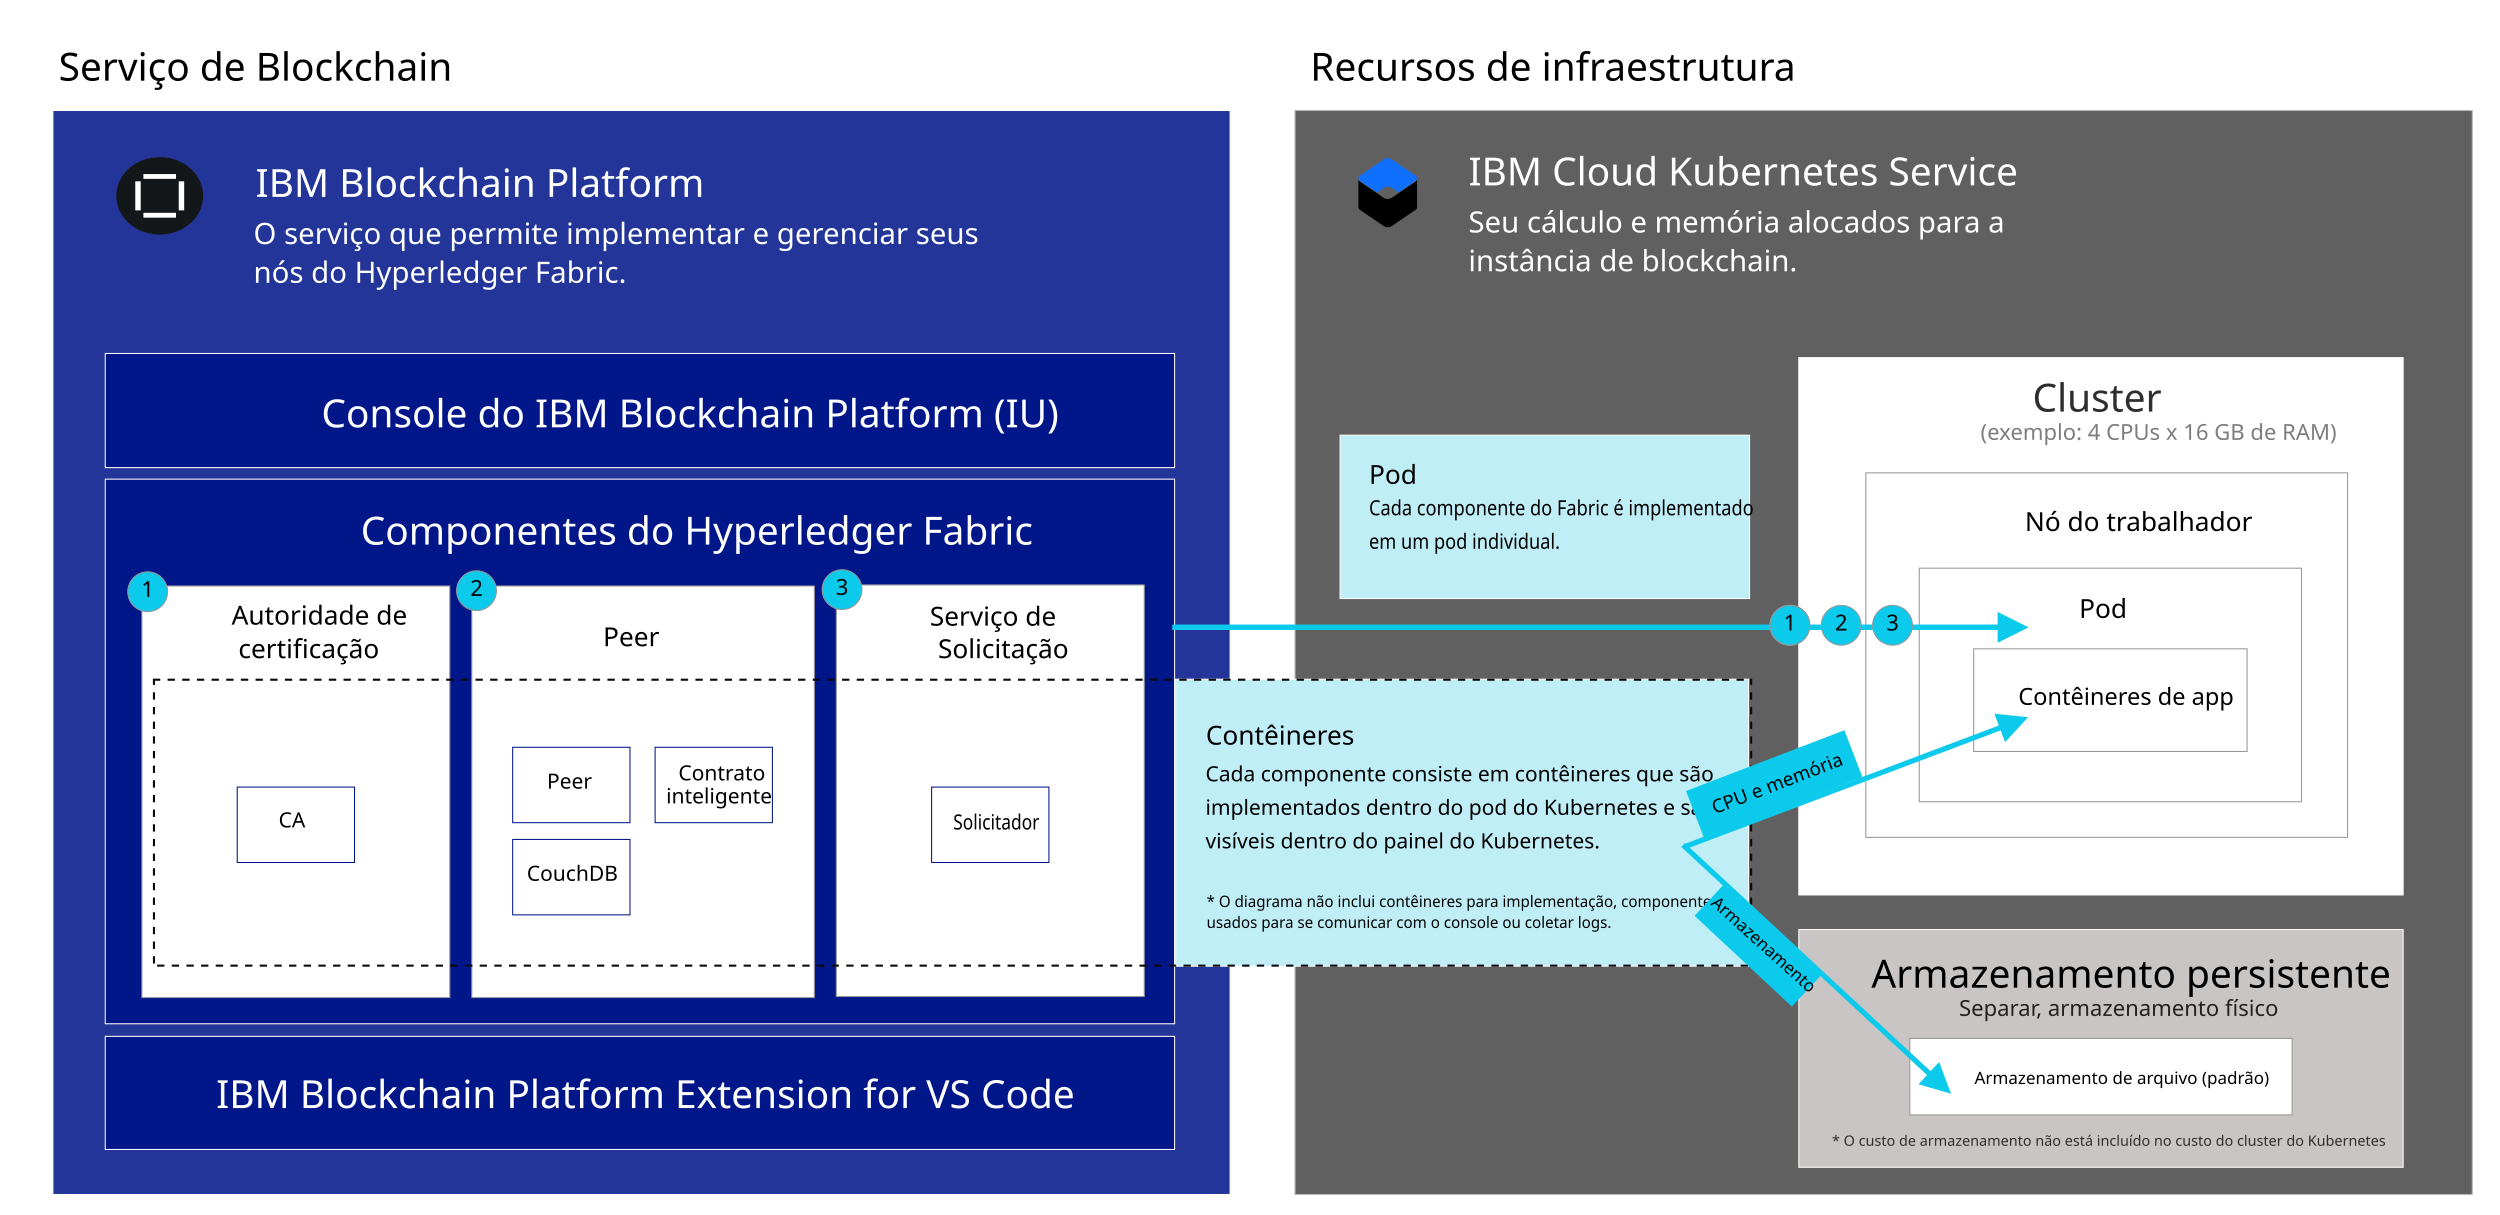
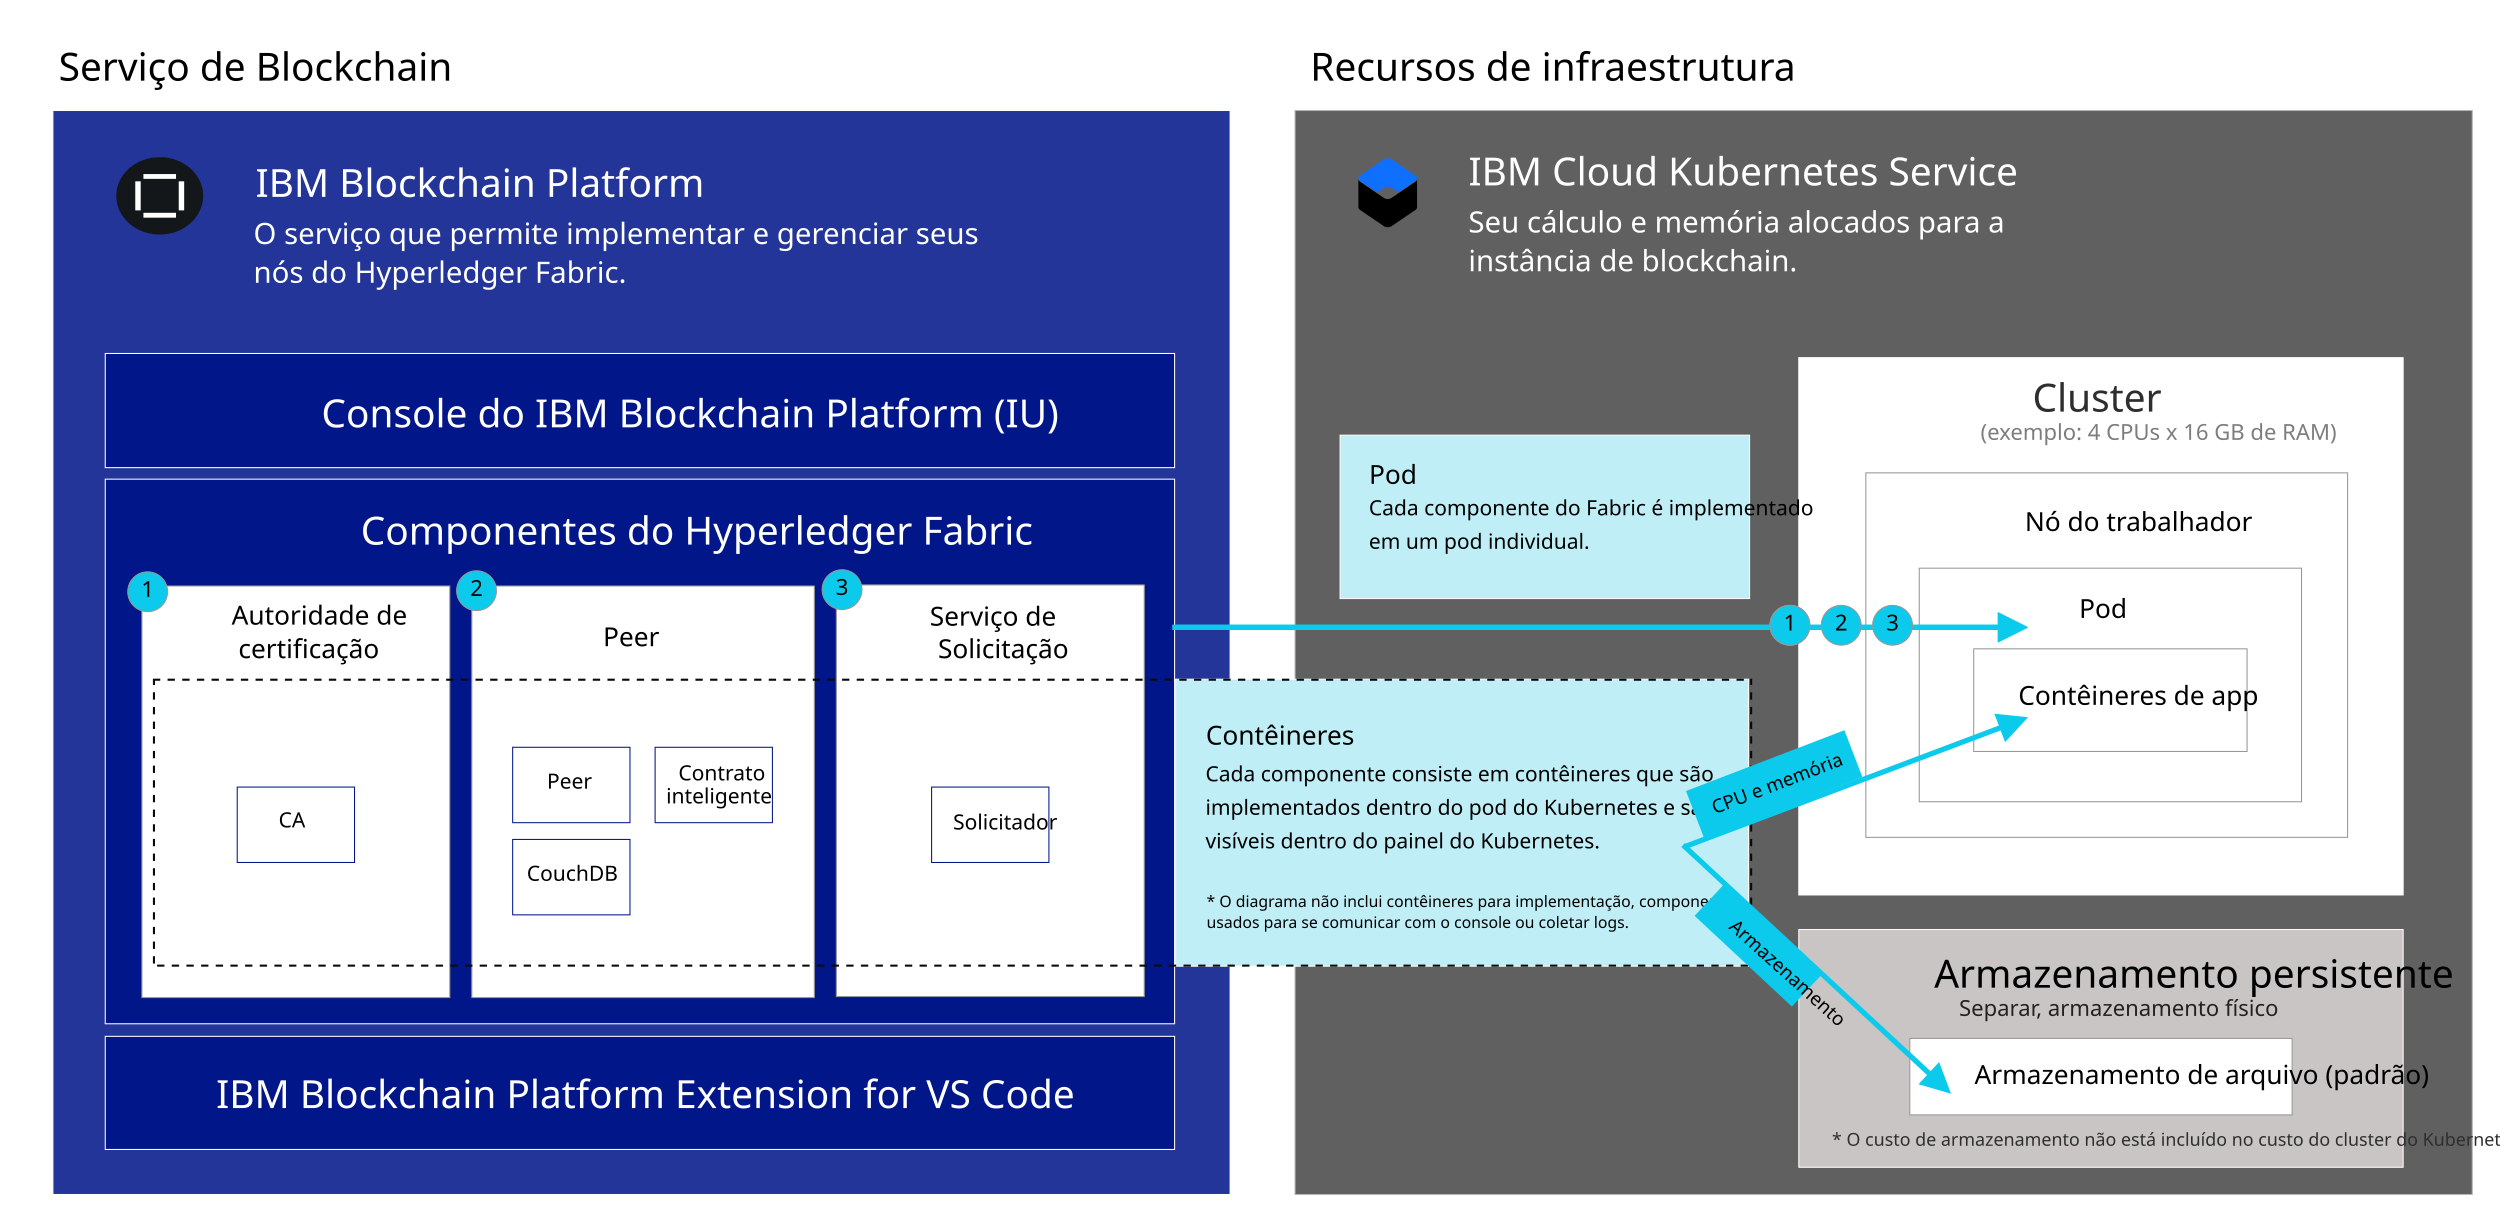
- <svg xmlns="http://www.w3.org/2000/svg" xmlns:xlink="http://www.w3.org/1999/xlink" width="2387px" height="1160px" viewBox="0 0 2387 1160" version="1.1" id="svg2">
-   <defs id="defs8">
+ <svg xmlns="http://www.w3.org/2000/svg" xmlns:xlink="http://www.w3.org/1999/xlink" width="2387px" height="1160px" viewBox="0 0 2387 1160" version="1.1">
+   <defs>
    <rect id="path-1" x="146" y="648" width="1527" height="275" />
    <mask id="mask-2" maskContentUnits="userSpaceOnUse" maskUnits="objectBoundingBox" x="0" y="0" width="1527" height="275" fill="white">
-       <use xlink:href="#path-1" id="use12" />
+       <use xlink:href="#path-1" />
    </mask>
  </defs>
  <g id="IBP_Deployment" stroke="none" stroke-width="1" fill="none" fill-rule="evenodd">
-     <rect fill="#FFFFFF" x="0" y="0" width="2387" height="1160" id="rect15" />
+     <rect fill="#FFFFFF" x="0" y="0" width="2387" height="1160" />
    <g id="Group" opacity="0.867" transform="translate(50, 105)">
      <rect id="Rectangle" stroke="#FFFFFF" fill="#011688" x="0.5" y="0.5" width="1124" height="1035" />
      <text id="IBM-Blockchain-Platf" font-family="IBMPlexSans-SemiBold, IBM Plex Sans" font-size="37.07" font-weight="500" fill="#FFFFFF">
-         <tspan x="193.977" y="83" id="tspan20">IBM Blockchain Platform</tspan>
+         <tspan x="193.977" y="83">IBM Blockchain Platform</tspan>
      </text>
      <text id="The-service-that-all" font-family="IBMPlexSans, IBM Plex Sans" font-size="28.07" font-weight="normal" fill="#FFFFFF">
-         <tspan x="192" y="128" id="tspan23">O serviço que permite implementar e gerenciar seus </tspan>
-         <tspan x="192" y="165" id="tspan25">nós do Hyperledger Fabric.</tspan>
-       </text>
-     </g>
-     <g id="g27" transform="translate(100, 151)">
+         <tspan x="192" y="128">O serviço que permite implementar e gerenciar seus </tspan>
+         <tspan x="192" y="165">nós do Hyperledger Fabric.</tspan>
+       </text>
+     </g>
+     <g id="Group" transform="translate(100, 151)">
      <circle id="Oval" stroke="#979797" fill="#FFFFFF" cx="51" cy="36" r="36" />
-       <rect id="rect30" stroke="#FFFCFC" fill="#011688" x="0.5" y="186.5" width="1021" height="109" />
-     </g>
-     <g id="g32" transform="translate(100, 989)" fill="#011688" stroke="#FFFAFA">
-       <rect id="rect34" x="0.5" y="0.5" width="1021" height="108" />
+       <rect id="Rectangle" stroke="#FFFCFC" fill="#011688" x="0.5" y="186.5" width="1021" height="109" />
+     </g>
+     <g id="Group" transform="translate(100, 989)" fill="#011688" stroke="#FFFAFA">
+       <rect id="Rectangle" x="0.5" y="0.5" width="1021" height="108" />
    </g>
    <g id="Group-3" transform="translate(100, 457)">
-       <g id="g37" fill="#011688" stroke="#FFFBFB">
-         <rect id="rect39" x="0.5" y="0.5" width="1021" height="520" />
-       </g>
-       <g id="g41" transform="translate(35, 102)" fill="#FFFFFF" stroke="#979797">
-         <rect id="rect43" x="0.5" y="0.5" width="294" height="393" />
-       </g>
-       <g id="g45" transform="translate(350, 102)" fill="#FFFFFF" stroke="#979797">
-         <rect id="rect47" x="0.5" y="0.5" width="327" height="393" />
-       </g>
-       <g id="g49" transform="translate(698, 101)" fill="#FFFFFF" stroke="#979797">
-         <rect id="rect51" x="0.5" y="0.5" width="294" height="393" />
+       <g id="Group" fill="#011688" stroke="#FFFBFB">
+         <rect id="Rectangle" x="0.5" y="0.5" width="1021" height="520" />
+       </g>
+       <g id="Group" transform="translate(35, 102)" fill="#FFFFFF" stroke="#979797">
+         <rect id="Rectangle" x="0.5" y="0.5" width="294" height="393" />
+       </g>
+       <g id="Group" transform="translate(350, 102)" fill="#FFFFFF" stroke="#979797">
+         <rect id="Rectangle" x="0.5" y="0.5" width="327" height="393" />
+       </g>
+       <g id="Group" transform="translate(698, 101)" fill="#FFFFFF" stroke="#979797">
+         <rect id="Rectangle" x="0.5" y="0.5" width="294" height="393" />
      </g>
      <text id="Hyperledger-Fabric-C" font-family="IBMPlexSans-SemiBold, IBM Plex Sans" font-size="37.07" font-weight="500" fill="#FFFFFF">
-         <tspan x="244.42" y="63" id="tspan54">Componentes do Hyperledger Fabric</tspan>
+         <tspan x="244.42" y="63">Componentes do Hyperledger Fabric</tspan>
      </text>
      <text id="Certificate-Authorit" font-family="IBMPlexSans-SemiBold, IBM Plex Sans" font-size="25.07" font-weight="500" line-spacing="32" fill="#000000">
-         <tspan x="121.147" y="139.395" id="tspan57">Autoridade de </tspan>
-         <tspan x="127.602" y="171.395" id="tspan59">certificação</tspan>
+         <tspan x="121.147" y="139.395">Autoridade de </tspan>
+         <tspan x="127.602" y="171.395">certificação</tspan>
      </text>
      <text id="CA" font-family="IBMPlexSans-SemiBold, IBM Plex Sans" font-size="20.07" font-weight="500" line-spacing="32" fill="#000000">
-         <tspan x="166" y="333" id="tspan62">CA</tspan>
+         <tspan x="166" y="333">CA</tspan>
      </text>
      <g id="Group-2" transform="translate(389, 256)">
-         <g id="g65" fill="#FFFFFF" stroke="#011688">
-           <rect id="rect67" x="0.5" y="0.5" width="112" height="72" />
+         <g id="Group" fill="#FFFFFF" stroke="#011688">
+           <rect id="Rectangle" x="0.5" y="0.5" width="112" height="72" />
        </g>
        <text id="Peer" font-family="IBMPlexSans-SemiBold, IBM Plex Sans" font-size="20.07" font-weight="500" line-spacing="32" fill="#000000">
-           <tspan x="33.235" y="40" id="tspan70">Peer</tspan>
-         </text>
-       </g>
-       <rect id="rect72" stroke="#011688" x="126.5" y="294.5" width="112" height="72" />
-       <rect id="rect74" stroke="#011688" x="789.5" y="294.5" width="112" height="72" />
-       <text id="Orderer" font-size="20.07" font-weight="500" line-spacing="32" x="155.64" transform="scale(0.9086167,1.100574)" style="font-weight:500;font-size:18.236px;font-family:IBMPlexSans-SemiBold, 'IBM Plex Sans';fill:#000000">
-         <tspan x="891.619" y="304.387" id="tspan77">Solicitador</tspan>
-       </text>
-       <g id="g79" transform="translate(525, 256)" fill="#FFFFFF" stroke="#011688">
-         <rect id="rect81" x="0.5" y="0.5" width="112" height="72" />
+           <tspan x="33.235" y="40">Peer</tspan>
+         </text>
+       </g>
+       <rect id="Rectangle" stroke="#011688" x="126.5" y="294.5" width="112" height="72" />
+       <rect id="Rectangle" stroke="#011688" x="789.5" y="294.5" width="112" height="72" />
+       <text id="Orderer" font-family="IBMPlexSans-SemiBold, IBM Plex Sans" font-size="20.07" font-weight="500" line-spacing="32" fill="#000000">
+         <tspan x="810" y="335">Solicitador</tspan>
+       </text>
+       <g id="Group" transform="translate(525, 256)" fill="#FFFFFF" stroke="#011688">
+         <rect id="Rectangle" x="0.5" y="0.5" width="112" height="72" />
      </g>
      <text id="Smart-Contract" font-family="IBMPlexSans-SemiBold, IBM Plex Sans" font-size="20.07" font-weight="500" line-spacing="22" fill="#000000">
-         <tspan x="547.73" y="288.1" id="tspan84">Contrato </tspan>
-         <tspan x="536.03" y="310.1" id="tspan86">inteligente</tspan>
-       </text>
-       <g id="g88" transform="translate(389, 344)" fill="#FFFFFF" stroke="#011688">
-         <rect id="rect90" x="0.5" y="0.5" width="112" height="72" />
+         <tspan x="547.73" y="288.1">Contrato </tspan>
+         <tspan x="536.03" y="310.1">inteligente</tspan>
+       </text>
+       <g id="Group" transform="translate(389, 344)" fill="#FFFFFF" stroke="#011688">
+         <rect id="Rectangle" x="0.5" y="0.5" width="112" height="72" />
      </g>
      <text id="CouchDB" font-family="IBMPlexSans-SemiBold, IBM Plex Sans" font-size="20.07" font-weight="500" line-spacing="32" fill="#000000">
-         <tspan x="403" y="384" id="tspan93">CouchDB</tspan>
-       </text>
-       <text id="text95" font-family="IBMPlexSans-SemiBold, IBM Plex Sans" font-size="25.07" font-weight="500" fill="#000000">
-         <tspan x="475.8" y="160" id="tspan97">Peer</tspan>
+         <tspan x="403" y="384">CouchDB</tspan>
+       </text>
+       <text id="Peer" font-family="IBMPlexSans-SemiBold, IBM Plex Sans" font-size="25.07" font-weight="500" fill="#000000">
+         <tspan x="475.8" y="160">Peer</tspan>
      </text>
      <text id="Ordering-Service" font-family="IBMPlexSans-SemiBold, IBM Plex Sans" font-size="25.07" font-weight="500" line-spacing="31" fill="#000000">
-         <tspan x="787.762" y="140.395" id="tspan100">Serviço de </tspan>
-         <tspan x="795.584" y="171.395" id="tspan102">Solicitação</tspan>
-       </text>
-     </g>
-     <g id="g104" transform="translate(1236, 105)">
-       <rect id="rect106" stroke="#979797" fill="#1E1E1F" opacity="0.704" x="0.5" y="0.5" width="1124" height="1035" />
+         <tspan x="787.762" y="140.395">Serviço de </tspan>
+         <tspan x="795.584" y="171.395">Solicitação</tspan>
+       </text>
+     </g>
+     <g id="Group" transform="translate(1236, 105)">
+       <rect id="Rectangle" stroke="#979797" fill="#1E1E1F" opacity="0.704" x="0.5" y="0.5" width="1124" height="1035" />
      <g id="Group-6" transform="translate(481, 236)">
-         <rect id="rect109" stroke="#FFFBFB" fill="#FFFFFF" x="0.5" y="0.5" width="577" height="513" />
-         <rect id="rect111" stroke="#FFFBFB" fill="#C9C5C5" x="0.5" y="546.5" width="577" height="227" />
-         <g id="g113" transform="translate(64, 110)" fill="#FFFFFF" stroke="#979797">
+         <rect id="Rectangle" stroke="#FFFBFB" fill="#FFFFFF" x="0.5" y="0.5" width="577" height="513" />
+         <rect id="Rectangle" stroke="#FFFBFB" fill="#C9C5C5" x="0.5" y="546.5" width="577" height="227" />
+         <g id="Group" transform="translate(64, 110)" fill="#FFFFFF" stroke="#979797">
          <rect id="Rectangle-2" x="0.5" y="0.5" width="460" height="348" />
        </g>
        <text id="Cluster" font-family="IBMPlexSans-SemiBold, IBM Plex Sans" font-size="37.07" font-weight="500" fill="#2E2E2E">
-           <tspan x="223.667" y="52" id="tspan117">Cluster </tspan>
-         </text>
-         <text id="Persistent-storage" font-size="37.07" font-weight="500" x="-60" style="font-weight:500;font-size:37.07px;font-family:IBMPlexSans-SemiBold, 'IBM Plex Sans';fill:#000000">
-           <tspan x="69.824" y="602" id="tspan120">Armazenamento persistente</tspan>
+           <tspan x="223.667" y="52">Cluster </tspan>
+         </text>
+         <text id="Persistent-storage" font-family="IBMPlexSans-SemiBold, IBM Plex Sans" font-size="37.07" font-weight="500" fill="#000000">
+           <tspan x="129.824" y="602">Armazenamento persistente </tspan>
        </text>
        <text id="(ex:-4-CPU-x-16GB-RA" opacity="0.625" font-family="IBMPlexSans-SemiBold, IBM Plex Sans" font-size="21.07" font-weight="500" fill="#2E2E2E">
-           <tspan x="174.019" y="79" id="tspan123">(exemplo: 4 CPUs x 16 GB de RAM)</tspan>
+           <tspan x="174.019" y="79">(exemplo: 4 CPUs x 16 GB de RAM)</tspan>
        </text>
        <text id="Separate,-physical-s" opacity="0.826" font-family="IBMPlexSans-SemiBold, IBM Plex Sans" font-size="21.07" font-weight="500" fill="#000000">
-           <tspan x="153.478" y="629" id="tspan126">Separar, armazenamento físico</tspan>
+           <tspan x="153.478" y="629">Separar, armazenamento físico</tspan>
        </text>
        <text id="Worker-node" font-family="IBMPlexSans-SemiBold, IBM Plex Sans" font-size="25.07" font-weight="500" fill="#000000">
-           <tspan x="216.33" y="166" id="tspan129">Nó do trabalhador</tspan>
-         </text>
-         <g id="g131" transform="translate(115, 201)" fill="#FFFFFF" stroke="#979797">
-           <rect id="rect133" x="0.5" y="0.5" width="365" height="223" />
-         </g>
-         <g id="g135" transform="translate(167, 278)" fill="#FFFFFF" stroke="#979797">
-           <rect id="rect137" x="0.5" y="0.5" width="261" height="98" />
+           <tspan x="216.33" y="166">Nó do trabalhador</tspan>
+         </text>
+         <g id="Group" transform="translate(115, 201)" fill="#FFFFFF" stroke="#979797">
+           <rect id="Rectangle-2" x="0.5" y="0.5" width="365" height="223" />
+         </g>
+         <g id="Group" transform="translate(167, 278)" fill="#FFFFFF" stroke="#979797">
+           <rect id="Rectangle-2" x="0.5" y="0.5" width="261" height="98" />
        </g>
        <text id="Pod" font-family="IBMPlexSans-SemiBold, IBM Plex Sans" font-size="25.07" font-weight="500" fill="#000000">
-           <tspan x="268.138" y="249" id="tspan140">Pod</tspan>
+           <tspan x="268.138" y="249">Pod</tspan>
        </text>
        <text id="App-containers" font-family="IBMPlexSans-SemiBold, IBM Plex Sans" font-size="25.07" font-weight="500" fill="#000000">
-           <tspan x="210.08" y="332" id="tspan143" style="font-size:22.5px">Contêineres de app</tspan>
-         </text>
-         <g id="g145" transform="translate(106, 650)" fill="#FFFFFF" stroke="#979797">
-           <rect id="rect147" x="0.5" y="0.5" width="365" height="73" />
+           <tspan x="210.08" y="332">Contêineres de app</tspan>
+         </text>
+         <g id="Group" transform="translate(106, 650)" fill="#FFFFFF" stroke="#979797">
+           <rect id="Rectangle-2" x="0.5" y="0.5" width="365" height="73" />
        </g>
        <text id="File-storage-(defaul" font-family="IBMPlexSans-SemiBold, IBM Plex Sans" font-size="25.07" font-weight="500" fill="#000000">
-           <tspan x="168.275" y="694" id="tspan150" style="font-size:16.25px">Armazenamento de arquivo (padrão)</tspan>
-         </text>
-       </g>
-     </g>
-     <rect id="rect152" stroke="#FFFBFB" fill="#BFEEF6" x="1122.5" y="648.5" width="547" height="274" />
-     <use id="use154" stroke="#0A0909" mask="url(#mask-2)" stroke-width="4" stroke-dasharray="7" xlink:href="#path-1" />
+           <tspan x="168.275" y="694">Armazenamento de arquivo (padrão)</tspan>
+         </text>
+       </g>
+     </g>
+     <rect id="Rectangle" stroke="#FFFBFB" fill="#BFEEF6" x="1122.5" y="648.5" width="547" height="274" />
+     <use id="Rectangle" stroke="#0A0909" mask="url(#mask-2)" stroke-width="4" stroke-dasharray="7" xlink:href="#path-1" />
    <text id="Containers" font-family="IBMPlexSans-SemiBold, IBM Plex Sans" font-size="25.07" font-weight="500" fill="#000000">
-       <tspan x="1151.324" y="711" id="tspan157">Contêineres</tspan>
+       <tspan x="1151.324" y="711">Contêineres</tspan>
    </text>
    <text id="Blockchain-Service" font-family="IBMPlexSans-SemiBold, IBM Plex Sans" font-size="37.07" font-weight="500" fill="#000000">
-       <tspan x="56.004" y="77" id="tspan160">Serviço de Blockchain</tspan>
-     </text>
-     <text id="text162" font-family="IBMPlexSans-SemiBold, IBM Plex Sans" font-size="37.07" font-weight="500" fill="#FFFFFF">
-       <tspan x="306.897" y="408" id="tspan164">Console do IBM Blockchain Platform (IU)</tspan>
-     </text>
-     <text id="text166" font-family="IBMPlexSans-SemiBold, IBM Plex Sans" font-size="37.07" font-weight="500" fill="#FFFFFF">
-       <tspan x="206.342" y="1058" id="tspan168">IBM Blockchain Platform Extension for VS Code </tspan>
+       <tspan x="56.004" y="77">Serviço de Blockchain</tspan>
+     </text>
+     <text id="IBM-Blockchain-Platf" font-family="IBMPlexSans-SemiBold, IBM Plex Sans" font-size="37.07" font-weight="500" fill="#FFFFFF">
+       <tspan x="306.897" y="408">Console do IBM Blockchain Platform (IU)</tspan>
+     </text>
+     <text id="IBM-Blockchain-Platf" font-family="IBMPlexSans-SemiBold, IBM Plex Sans" font-size="37.07" font-weight="500" fill="#FFFFFF">
+       <tspan x="206.342" y="1058">IBM Blockchain Platform Extension for VS Code </tspan>
    </text>
    <text id="Infrastructure-resou" font-family="IBMPlexSans-SemiBold, IBM Plex Sans" font-size="37.07" font-weight="500" fill="#000000">
-       <tspan x="1251.054" y="77" id="tspan171">Recursos de infraestrutura</tspan>
+       <tspan x="1251.054" y="77">Recursos de infraestrutura</tspan>
    </text>
    <text id="IBM-Cloud-Kubernetes" font-family="IBMPlexSans-SemiBold, IBM Plex Sans" font-size="37.07" font-weight="500" fill="#FFFFFF">
-       <tspan x="1402.045" y="177" id="tspan174">IBM Cloud Kubernetes Service</tspan>
+       <tspan x="1402.045" y="177">IBM Cloud Kubernetes Service</tspan>
    </text>
    <text id="Your-compute-and-mem" font-family="IBMPlexSans, IBM Plex Sans" font-size="28.07" font-weight="normal" fill="#FFFFFF">
-       <tspan x="1402" y="222" id="tspan177">Seu cálculo e memória alocados para a</tspan>
-       <tspan x="1402" y="259" id="tspan179">instância de blockchain.</tspan>
+       <tspan x="1402" y="222">Seu cálculo e memória alocados para a</tspan>
+       <tspan x="1402" y="259">instância de blockchain.</tspan>
    </text>
    <g id="container-service-logo-3aec89a836" transform="translate(1297, 151)" fill-rule="nonzero">
      <path d="M0,20 C0,20.875 0.489,21.75 1.466,22.414 L24.445,38.03 C26.4,39.358 29.598,39.358 31.553,38.03 L54.534,22.416 C55.511,21.752 56,20.877 56,20.002 L56,46.976 C56,47.851 55.511,48.727 54.534,49.391 L31.553,65.004 C29.598,66.332 26.4,66.332 24.445,65.004 L1.466,49.388 C0.489,48.724 0,47.849 0,46.973 L0,20 Z" id="Path" fill="#000000" />
-       <path d="M0,19.172 C0,20.053 0.489,20.935 1.466,21.603 L17.763,32.756 L24.448,28.182 C26.402,26.844 29.6,26.845 31.555,28.182 L38.238,32.757 L54.534,21.606 C55.511,20.937 56,20.056 56,19.174 L56,19.162 C56,18.28 55.511,17.398 54.534,16.73 L31.556,1.003 C29.6,-0.334 26.403,-0.334 24.448,1.002 L1.467,16.727 C0.489,17.396 0,18.278 0,19.159 L0,46 L0,19.172 Z" id="path183" fill="#0F6FFF" />
+       <path d="M0,19.172 C0,20.053 0.489,20.935 1.466,21.603 L17.763,32.756 L24.448,28.182 C26.402,26.844 29.6,26.845 31.555,28.182 L38.238,32.757 L54.534,21.606 C55.511,20.937 56,20.056 56,19.174 L56,19.162 C56,18.28 55.511,17.398 54.534,16.73 L31.556,1.003 C29.6,-0.334 26.403,-0.334 24.448,1.002 L1.467,16.727 C0.489,17.396 0,18.278 0,19.159 L0,46 L0,19.172 Z" id="Path" fill="#0F6FFF" />
    </g>
    <path id="Line" d="M1907.5,601.5 L1119.5,601.5 L1119.5,596.5 L1907.5,596.5 L1907.5,584.5 L1936.5,599 L1907.5,613.5 L1907.5,601.5 Z" fill="#0CCAEB" fill-rule="nonzero" />
-     <path id="path186" d="M1907.5,601.5 L1119.5,601.5 L1119.5,596.5 L1907.5,596.5 L1907.5,584.5 L1936.5,599 L1907.5,613.5 L1907.5,601.5 Z" fill="#0CCAEB" fill-rule="nonzero" />
-     <path id="path188" d="M1839.911,1026.444 L1605.252,808.632 L1608.653,804.967 L1843.312,1022.779 L1851.476,1013.984 L1862.866,1044.34 L1831.747,1035.239 L1839.911,1026.444 Z" fill="#0CCAEB" fill-rule="nonzero" />
-     <path id="path190" d="M1910.213,697.391 L1609.542,810.721 L1607.779,806.042 L1908.45,692.713 L1904.217,681.484 L1936.468,684.824 L1914.446,708.62 L1910.213,697.391 Z" fill="#0CCAEB" fill-rule="nonzero" />
-     <circle id="circle192" stroke="#979797" fill="#0CCAEB" cx="141" cy="565" r="19" />
+     <path id="Line" d="M1907.5,601.5 L1119.5,601.5 L1119.5,596.5 L1907.5,596.5 L1907.5,584.5 L1936.5,599 L1907.5,613.5 L1907.5,601.5 Z" fill="#0CCAEB" fill-rule="nonzero" />
+     <path id="Line" d="M1839.911,1026.444 L1605.252,808.632 L1608.653,804.967 L1843.312,1022.779 L1851.476,1013.984 L1862.866,1044.34 L1831.747,1035.239 L1839.911,1026.444 Z" fill="#0CCAEB" fill-rule="nonzero" />
+     <path id="Line" d="M1910.213,697.391 L1609.542,810.721 L1607.779,806.042 L1908.45,692.713 L1904.217,681.484 L1936.468,684.824 L1914.446,708.62 L1910.213,697.391 Z" fill="#0CCAEB" fill-rule="nonzero" />
+     <circle id="Oval" stroke="#979797" fill="#0CCAEB" cx="141" cy="565" r="19" />
    <text id="1" font-family="IBMPlexSans-Medium, IBM Plex Sans" font-size="21.07" font-weight="400" line-spacing="32" fill="#000000">
-       <tspan x="135" y="570" id="tspan195">1</tspan>
-     </text>
-     <circle id="circle197" stroke="#979797" fill="#0CCAEB" cx="1709" cy="597" r="19" />
-     <text id="text199" font-family="IBMPlexSans-Medium, IBM Plex Sans" font-size="21.07" font-weight="400" line-spacing="32" fill="#000000">
-       <tspan x="1703" y="602" id="tspan201">1</tspan>
-     </text>
-     <circle id="circle203" stroke="#979797" fill="#0CCAEB" cx="1709" cy="597" r="19" />
-     <text id="text205" font-family="IBMPlexSans-Medium, IBM Plex Sans" font-size="21.07" font-weight="400" line-spacing="32" fill="#000000">
-       <tspan x="1703" y="602" id="tspan207">1</tspan>
-     </text>
-     <circle id="circle209" stroke="#979797" fill="#0CCAEB" cx="1758" cy="597" r="19" />
+       <tspan x="135" y="570">1</tspan>
+     </text>
+     <circle id="Oval" stroke="#979797" fill="#0CCAEB" cx="1709" cy="597" r="19" />
+     <text id="1" font-family="IBMPlexSans-Medium, IBM Plex Sans" font-size="21.07" font-weight="400" line-spacing="32" fill="#000000">
+       <tspan x="1703" y="602">1</tspan>
+     </text>
+     <circle id="Oval" stroke="#979797" fill="#0CCAEB" cx="1709" cy="597" r="19" />
+     <text id="1" font-family="IBMPlexSans-Medium, IBM Plex Sans" font-size="21.07" font-weight="400" line-spacing="32" fill="#000000">
+       <tspan x="1703" y="602">1</tspan>
+     </text>
+     <circle id="Oval" stroke="#979797" fill="#0CCAEB" cx="1758" cy="597" r="19" />
    <text id="2" font-family="IBMPlexSans-Medium, IBM Plex Sans" font-size="21.07" font-weight="400" line-spacing="32" fill="#000000">
-       <tspan x="1752" y="602" id="tspan212">2</tspan>
-     </text>
-     <circle id="circle214" stroke="#979797" fill="#0CCAEB" cx="1807" cy="597" r="19" />
+       <tspan x="1752" y="602">2</tspan>
+     </text>
+     <circle id="Oval" stroke="#979797" fill="#0CCAEB" cx="1807" cy="597" r="19" />
    <text id="3" font-family="IBMPlexSans-Medium, IBM Plex Sans" font-size="21.07" font-weight="400" line-spacing="32" fill="#000000">
-       <tspan x="1801" y="602" id="tspan217">3</tspan>
-     </text>
-     <circle id="circle219" stroke="#979797" fill="#0CCAEB" cx="455" cy="564" r="19" />
-     <text id="text221" font-family="IBMPlexSans-Medium, IBM Plex Sans" font-size="21.07" font-weight="400" line-spacing="32" fill="#000000">
-       <tspan x="449" y="569" id="tspan223">2</tspan>
-     </text>
-     <circle id="circle225" stroke="#979797" fill="#0CCAEB" cx="804" cy="563" r="19" />
-     <text id="text227" font-family="IBMPlexSans-Medium, IBM Plex Sans" font-size="21.07" font-weight="400" line-spacing="32" fill="#000000">
-       <tspan x="798" y="568" id="tspan229">3</tspan>
+       <tspan x="1801" y="602">3</tspan>
+     </text>
+     <circle id="Oval" stroke="#979797" fill="#0CCAEB" cx="455" cy="564" r="19" />
+     <text id="2" font-family="IBMPlexSans-Medium, IBM Plex Sans" font-size="21.07" font-weight="400" line-spacing="32" fill="#000000">
+       <tspan x="449" y="569">2</tspan>
+     </text>
+     <circle id="Oval" stroke="#979797" fill="#0CCAEB" cx="804" cy="563" r="19" />
+     <text id="3" font-family="IBMPlexSans-Medium, IBM Plex Sans" font-size="21.07" font-weight="400" line-spacing="32" fill="#000000">
+       <tspan x="798" y="568">3</tspan>
    </text>
    <g id="IBP_2_0_Service_Tile_Icon" transform="translate(111, 150)" fill="#13171A" fill-rule="nonzero">
      <path d="M41.5,0 C18.58,-1.25125444e-15 2.80686807e-15,16.565 0,37 C-2.80686807e-15,57.435 18.58,74 41.5,74 C64.42,74 83,57.435 83,37 C83,27.187 78.628,17.776 70.845,10.837 C63.062,3.898 52.506,6.00873572e-16 41.5,0 Z M23.344,50.875 L18.156,50.875 L18.156,23.125 L23.344,23.125 L23.344,50.875 Z M57.062,57.812 L25.938,57.812 L25.938,53.188 L57.062,53.188 L57.062,57.812 Z M57.062,20.812 L25.938,20.812 L25.938,16.188 L57.062,16.188 L57.062,20.812 Z M64.844,50.875 L59.656,50.875 L59.656,23.125 L64.844,23.125 L64.844,50.875 Z" id="Shape" />
    </g>
    <text id="Each-component-consi" font-family="IBMPlexSans, IBM Plex Sans" font-size="20.07" font-weight="normal" line-spacing="32" fill="#000000">
-       <tspan x="1151" y="746" id="tspan234">Cada componente consiste em contêineres que são </tspan>
-       <tspan x="1151" y="778" id="tspan236">implementados dentro do pod do Kubernetes e são</tspan>
-       <tspan x="1151" y="810" id="tspan238">visíveis dentro do painel do Kubernetes.</tspan>
-     </text>
-     <text id="*-Diagram-does-not-i" font-size="15.07" font-weight="normal" line-spacing="20" x="48.813" transform="scale(0.979048,1.0214)" style="font-weight:normal;font-size:14.754px;font-family:IBMPlexSans, 'IBM Plex Sans';fill:#000000">
-       <tspan x="1176.676" y="847.856" id="tspan241">* O diagrama não inclui contêineres para implementação, componentes</tspan>
-       <tspan x="1176.676" y="867.437" id="tspan243">usados para se comunicar com o console ou coletar logs.</tspan>
-     </text>
-     <rect id="rect245" stroke="#FFFBFB" fill="#BFEEF6" x="1279.5" y="415.5" width="391" height="156" />
-     <text id="text247" font-family="IBMPlexSans-SemiBold, IBM Plex Sans" font-size="25.07" font-weight="500" fill="#000000">
-       <tspan x="1307.138" y="462" id="tspan249">Pod</tspan>
-     </text>
-     <rect id="rect251" fill="#0CCAEB" transform="translate(1694.006, 748.6414) rotate(-21) translate(-1694.006, -748.6414) " x="1613.006" y="724.641" width="162" height="48" />
+       <tspan x="1151" y="746">Cada componente consiste em contêineres que são </tspan>
+       <tspan x="1151" y="778">implementados dentro do pod do Kubernetes e são</tspan>
+       <tspan x="1151" y="810">visíveis dentro do painel do Kubernetes.</tspan>
+     </text>
+     <text id="*-Diagram-does-not-i" font-family="IBMPlexSans, IBM Plex Sans" font-size="15.07" font-weight="normal" line-spacing="20" fill="#000000">
+       <tspan x="1152" y="866">* O diagrama não inclui contêineres para implementação, componentes</tspan>
+       <tspan x="1152" y="886"> usados para se comunicar com o console ou coletar logs.</tspan>
+     </text>
+     <rect id="Rectangle" stroke="#FFFBFB" fill="#BFEEF6" x="1279.5" y="415.5" width="391" height="156" />
+     <text id="Pod" font-family="IBMPlexSans-SemiBold, IBM Plex Sans" font-size="25.07" font-weight="500" fill="#000000">
+       <tspan x="1307.138" y="462">Pod</tspan>
+     </text>
+     <rect id="Rectangle" fill="#0CCAEB" transform="translate(1694.006, 748.6414) rotate(-21) translate(-1694.006, -748.6414) " x="1613.006" y="724.641" width="162" height="48" />
    <text id="CPU-&amp;-Memory" transform="translate(1693.064, 748.5574) rotate(-21) translate(-1693.064, -748.5574) " font-family="IBMPlexSans-SemiBold, IBM Plex Sans" font-size="18.07" font-weight="500" fill="#000000">
-       <tspan x="1630.65" y="755.557" id="tspan254">CPU e memória</tspan>
-     </text>
-     <rect id="rect256" fill="#0CCAEB" transform="translate(1679.104, 902.031) rotate(43) translate(-1679.104, -902.031) " x="1615.604" y="880.531" width="127" height="43" />
-     <text id="Storage" transform="matrix(0.7431448,0.6691306,-0.6691306,0.7431448,0,0)" font-size="18.07" font-weight="500" x="144.808" y="-1360.584" style="font-weight:500;font-size:18.07px;font-family:IBMPlexSans-SemiBold, 'IBM Plex Sans';fill:#000000">
-       <tspan x="1791.16" y="-451.016" id="tspan259" style="font-size:16.25px">Armazenamento</tspan>
-     </text>
-     <text id="Each-Fabric-componen" font-size="20.07" font-weight="normal" line-spacing="32" x="189.693" transform="scale(0.9301102,1.075141)" style="font-weight:normal;font-size:18.667px;font-family:IBMPlexSans, 'IBM Plex Sans';fill:#000000">
-       <tspan x="1405.347" y="457.614" id="tspan262">Cada componente do Fabric é implementado</tspan>
-       <tspan x="1405.347" y="487.378" id="tspan264">em um pod individual.</tspan>
+       <tspan x="1630.65" y="755.557">CPU e memória</tspan>
+     </text>
+     <rect id="Rectangle" fill="#0CCAEB" transform="translate(1679.104, 902.031) rotate(43) translate(-1679.104, -902.031) " x="1615.604" y="880.531" width="127" height="43" />
+     <text id="Storage" transform="translate(1678.679, 902.5681) rotate(42) translate(-1678.679, -902.5681) " font-family="IBMPlexSans-SemiBold, IBM Plex Sans" font-size="18.07" font-weight="500" fill="#000000">
+       <tspan x="1646.352" y="909.568">Armazenamento</tspan>
+     </text>
+     <text id="Each-Fabric-componen" font-family="IBMPlexSans, IBM Plex Sans" font-size="20.07" font-weight="normal" line-spacing="32" fill="#000000">
+       <tspan x="1307" y="492">Cada componente do Fabric é implementado</tspan>
+       <tspan x="1307" y="524">em um pod individual.</tspan>
    </text>
    <text id="*-Storage-cost-is-no" font-family="IBMPlexSans, IBM Plex Sans" font-size="17.07" font-weight="normal" fill="#2E2E2E">
-       <tspan x="1749.159" y="1094" id="tspan267" style="font-size:13.75px">* O custo de armazenamento não está incluído no custo do cluster do Kubernetes</tspan>
+       <tspan x="1749.159" y="1094">* O custo de armazenamento não está incluído no custo do cluster do Kubernetes</tspan>
    </text>
  </g>
</svg>
